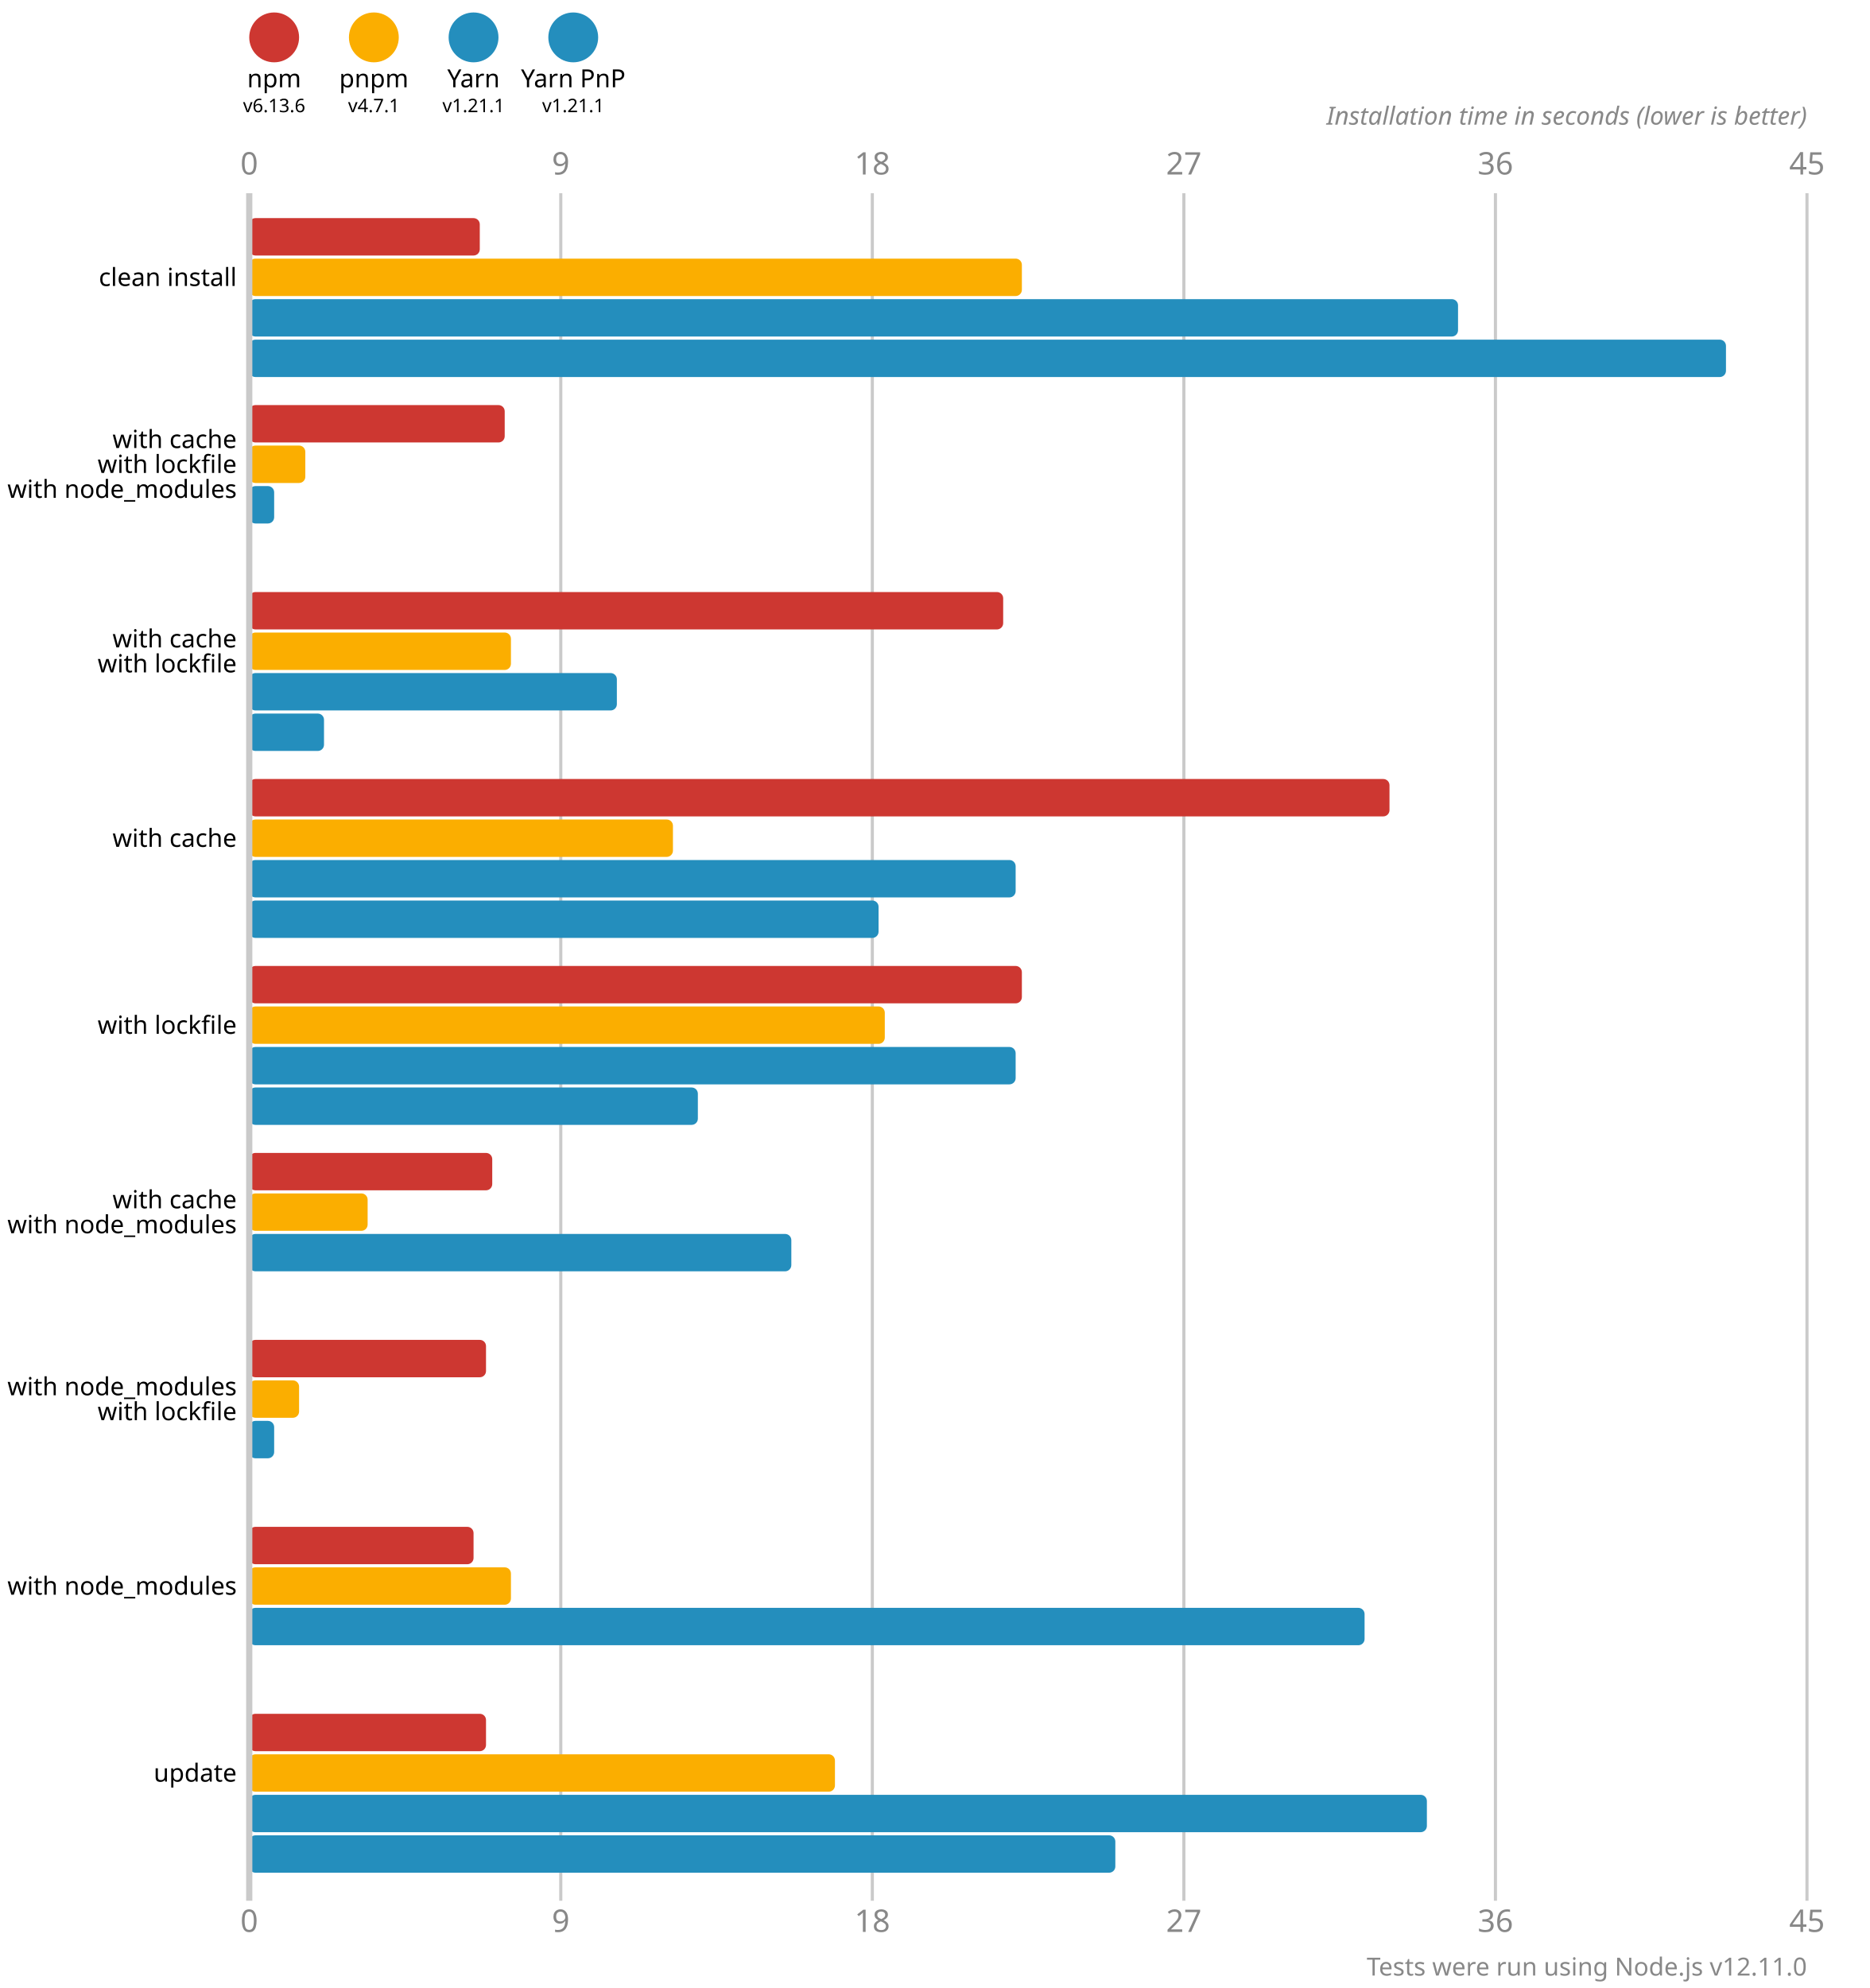
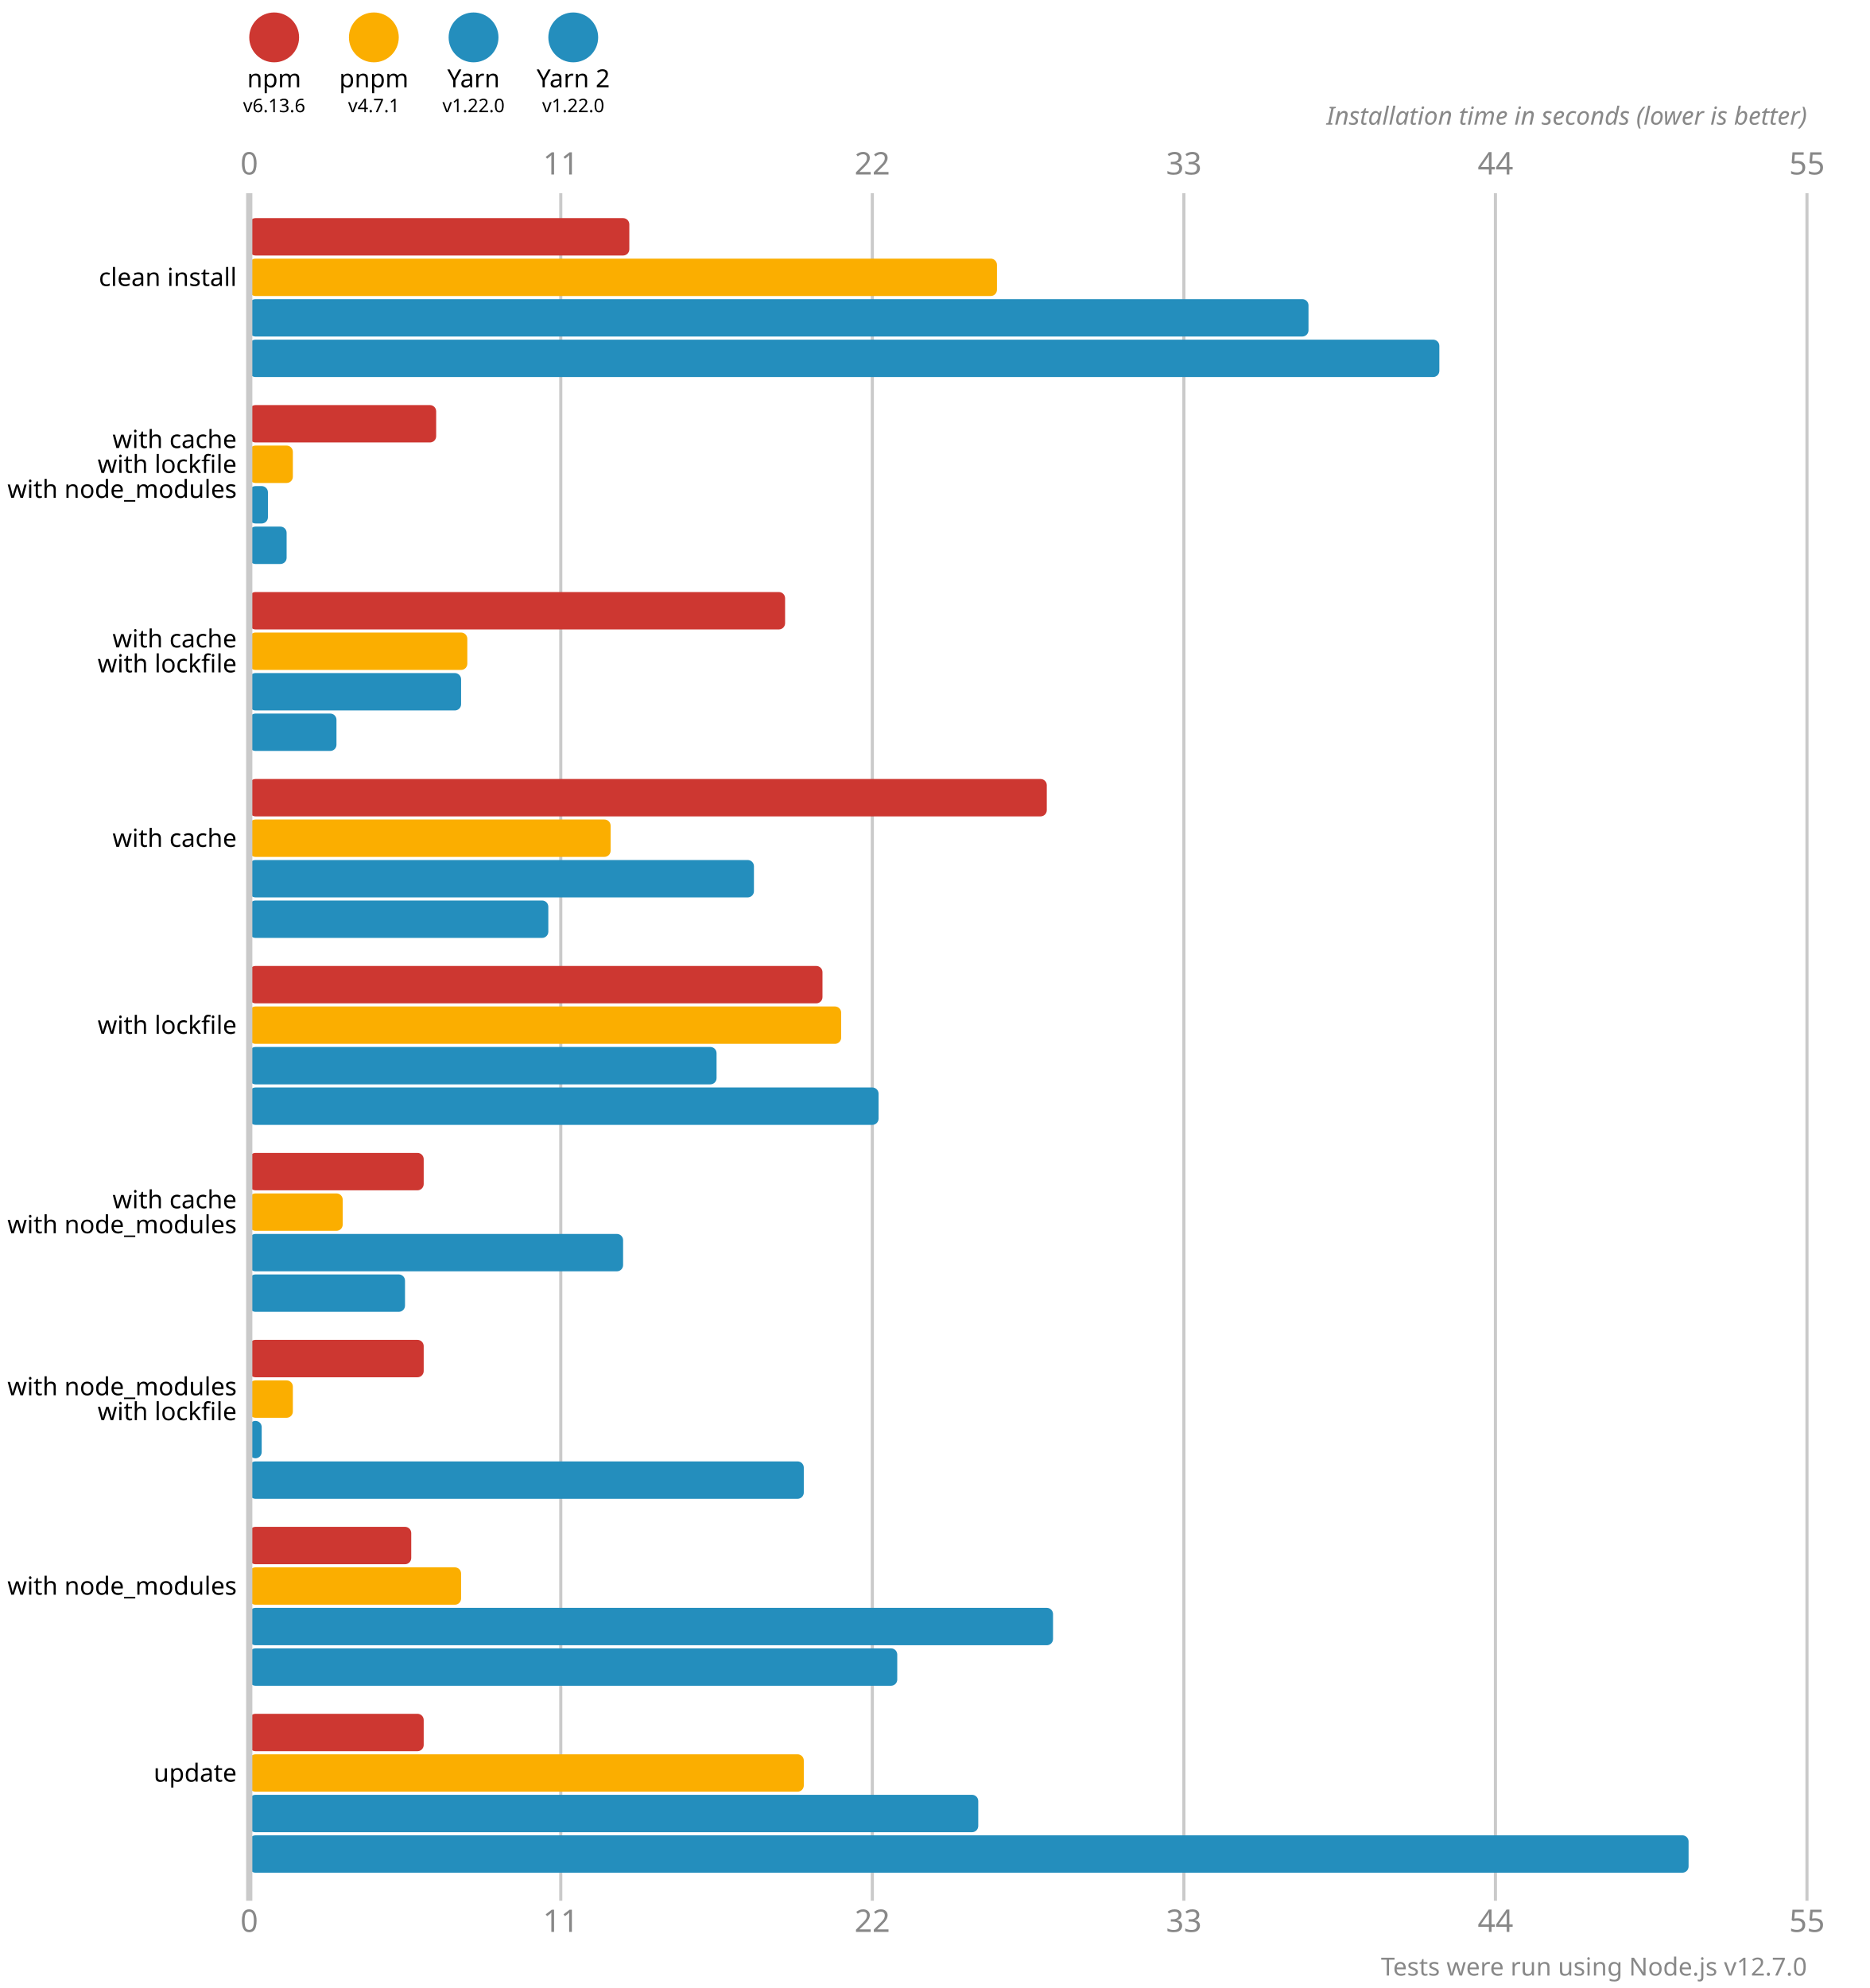
<svg xmlns="http://www.w3.org/2000/svg" version="1.1" viewBox="0 0 300 319">
  <style>
    .font { font-family: sans-serif; }
    .s3 { font-size: 3px; }
    .s4 { font-size: 4px; }
    .s5 { font-size: 5px; }
    .line { stroke: #cacaca; }
    .width { stroke-width: 0.5; }
    .text { fill: #888; }
  </style>
  <circle cx="44" cy="6" r="4" fill="#cd3731" />
  <text x="44" y="14" class="font s4" text-anchor="middle">npm</text>
  <text x="44" y="18" class="font s3" text-anchor="middle">v6.13.6</text>
  <circle cx="60" cy="6" r="4" fill="#fbae00" />
  <text x="60" y="14" class="font s4" text-anchor="middle">pnpm</text>
  <text x="60" y="18" class="font s3" text-anchor="middle">v4.7.1</text>
  <circle cx="76" cy="6" r="4" fill="#248ebd" />
  <text x="76" y="14" class="font s4" text-anchor="middle">Yarn</text>
-   <text x="76" y="18" class="font s3" text-anchor="middle">v1.21.1</text>
+   <text x="76" y="18" class="font s3" text-anchor="middle">v1.22.0</text>
  <circle cx="92" cy="6" r="4" fill="#248ebd" />
-   <text x="92" y="14" class="font s4" text-anchor="middle">Yarn PnP</text>
-   <text x="92" y="18" class="font s3" text-anchor="middle">v1.21.1</text>
+   <text x="92" y="14" class="font s4" text-anchor="middle">Yarn 2</text>
+   <text x="92" y="18" class="font s3" text-anchor="middle">v1.22.0</text>
  <text x="40" y="28" class="font s5 text" text-anchor="middle">0</text>
  <text x="40" y="310" class="font s5 text" text-anchor="middle">0</text>
  <line x1="90" y1="31" x2="90" y2="305" class="line width" />
-   <text x="90" y="28" class="font s5 text" text-anchor="middle">9</text>
-   <text x="90" y="310" class="font s5 text" text-anchor="middle">9</text>
+   <text x="90" y="28" class="font s5 text" text-anchor="middle">11</text>
+   <text x="90" y="310" class="font s5 text" text-anchor="middle">11</text>
  <line x1="140" y1="31" x2="140" y2="305" class="line width" />
-   <text x="140" y="28" class="font s5 text" text-anchor="middle">18</text>
-   <text x="140" y="310" class="font s5 text" text-anchor="middle">18</text>
+   <text x="140" y="28" class="font s5 text" text-anchor="middle">22</text>
+   <text x="140" y="310" class="font s5 text" text-anchor="middle">22</text>
  <line x1="190" y1="31" x2="190" y2="305" class="line width" />
-   <text x="190" y="28" class="font s5 text" text-anchor="middle">27</text>
-   <text x="190" y="310" class="font s5 text" text-anchor="middle">27</text>
+   <text x="190" y="28" class="font s5 text" text-anchor="middle">33</text>
+   <text x="190" y="310" class="font s5 text" text-anchor="middle">33</text>
  <line x1="240" y1="31" x2="240" y2="305" class="line width" />
-   <text x="240" y="28" class="font s5 text" text-anchor="middle">36</text>
-   <text x="240" y="310" class="font s5 text" text-anchor="middle">36</text>
+   <text x="240" y="28" class="font s5 text" text-anchor="middle">44</text>
+   <text x="240" y="310" class="font s5 text" text-anchor="middle">44</text>
  <line x1="290" y1="31" x2="290" y2="305" class="line width" />
-   <text x="290" y="28" class="font s5 text" text-anchor="middle">45</text>
-   <text x="290" y="310" class="font s5 text" text-anchor="middle">45</text>
+   <text x="290" y="28" class="font s5 text" text-anchor="middle">55</text>
+   <text x="290" y="310" class="font s5 text" text-anchor="middle">55</text>
  <text x="290" y="20" class="font s4 text" font-style="italic" text-anchor="end">Installation time in seconds (lower is better)</text>
-   <rect x="40" y="35" width="37" height="6" fill="#cd3731" rx="1" ry="1" />
-   <rect x="40" y="41.5" width="124" height="6" fill="#fbae00" rx="1" ry="1" />
-   <rect x="40" y="48" width="194" height="6" fill="#248ebd" rx="1" ry="1" />
-   <rect x="40" y="54.5" width="237" height="6" fill="#248ebd" rx="1" ry="1" />
-   <rect x="40" y="65" width="41" height="6" fill="#cd3731" rx="1" ry="1" />
-   <rect x="40" y="71.5" width="9" height="6" fill="#fbae00" rx="1" ry="1" />
-   <rect x="40" y="78" width="4" height="6" fill="#248ebd" rx="1" ry="1" />
-   <rect x="40" y="84.5" width="0" height="6" fill="#248ebd" rx="1" ry="1" />
-   <rect x="40" y="95" width="121" height="6" fill="#cd3731" rx="1" ry="1" />
-   <rect x="40" y="101.5" width="42" height="6" fill="#fbae00" rx="1" ry="1" />
-   <rect x="40" y="108" width="59" height="6" fill="#248ebd" rx="1" ry="1" />
-   <rect x="40" y="114.5" width="12" height="6" fill="#248ebd" rx="1" ry="1" />
-   <rect x="40" y="125" width="183" height="6" fill="#cd3731" rx="1" ry="1" />
-   <rect x="40" y="131.5" width="68" height="6" fill="#fbae00" rx="1" ry="1" />
-   <rect x="40" y="138" width="123" height="6" fill="#248ebd" rx="1" ry="1" />
-   <rect x="40" y="144.5" width="101" height="6" fill="#248ebd" rx="1" ry="1" />
-   <rect x="40" y="155" width="124" height="6" fill="#cd3731" rx="1" ry="1" />
-   <rect x="40" y="161.5" width="102" height="6" fill="#fbae00" rx="1" ry="1" />
-   <rect x="40" y="168" width="123" height="6" fill="#248ebd" rx="1" ry="1" />
-   <rect x="40" y="174.5" width="72" height="6" fill="#248ebd" rx="1" ry="1" />
-   <rect x="40" y="185" width="39" height="6" fill="#cd3731" rx="1" ry="1" />
-   <rect x="40" y="191.5" width="19" height="6" fill="#fbae00" rx="1" ry="1" />
-   <rect x="40" y="198" width="87" height="6" fill="#248ebd" rx="1" ry="1" />
-   <rect x="40" y="204.5" width="0" height="6" fill="#248ebd" rx="1" ry="1" />
-   <rect x="40" y="215" width="38" height="6" fill="#cd3731" rx="1" ry="1" />
-   <rect x="40" y="221.5" width="8" height="6" fill="#fbae00" rx="1" ry="1" />
-   <rect x="40" y="228" width="4" height="6" fill="#248ebd" rx="1" ry="1" />
-   <rect x="40" y="234.5" width="0" height="6" fill="#248ebd" rx="1" ry="1" />
-   <rect x="40" y="245" width="36" height="6" fill="#cd3731" rx="1" ry="1" />
-   <rect x="40" y="251.5" width="42" height="6" fill="#fbae00" rx="1" ry="1" />
-   <rect x="40" y="258" width="179" height="6" fill="#248ebd" rx="1" ry="1" />
-   <rect x="40" y="264.5" width="0" height="6" fill="#248ebd" rx="1" ry="1" />
-   <rect x="40" y="275" width="38" height="6" fill="#cd3731" rx="1" ry="1" />
-   <rect x="40" y="281.5" width="94" height="6" fill="#fbae00" rx="1" ry="1" />
-   <rect x="40" y="288" width="189" height="6" fill="#248ebd" rx="1" ry="1" />
-   <rect x="40" y="294.5" width="139" height="6" fill="#248ebd" rx="1" ry="1" />
+   <rect x="40" y="35" width="61" height="6" fill="#cd3731" rx="1" ry="1" />
+   <rect x="40" y="41.5" width="120" height="6" fill="#fbae00" rx="1" ry="1" />
+   <rect x="40" y="48" width="170" height="6" fill="#248ebd" rx="1" ry="1" />
+   <rect x="40" y="54.5" width="191" height="6" fill="#248ebd" rx="1" ry="1" />
+   <rect x="40" y="65" width="30" height="6" fill="#cd3731" rx="1" ry="1" />
+   <rect x="40" y="71.5" width="7" height="6" fill="#fbae00" rx="1" ry="1" />
+   <rect x="40" y="78" width="3" height="6" fill="#248ebd" rx="1" ry="1" />
+   <rect x="40" y="84.5" width="6" height="6" fill="#248ebd" rx="1" ry="1" />
+   <rect x="40" y="95" width="86" height="6" fill="#cd3731" rx="1" ry="1" />
+   <rect x="40" y="101.5" width="35" height="6" fill="#fbae00" rx="1" ry="1" />
+   <rect x="40" y="108" width="34" height="6" fill="#248ebd" rx="1" ry="1" />
+   <rect x="40" y="114.5" width="14" height="6" fill="#248ebd" rx="1" ry="1" />
+   <rect x="40" y="125" width="128" height="6" fill="#cd3731" rx="1" ry="1" />
+   <rect x="40" y="131.5" width="58" height="6" fill="#fbae00" rx="1" ry="1" />
+   <rect x="40" y="138" width="81" height="6" fill="#248ebd" rx="1" ry="1" />
+   <rect x="40" y="144.5" width="48" height="6" fill="#248ebd" rx="1" ry="1" />
+   <rect x="40" y="155" width="92" height="6" fill="#cd3731" rx="1" ry="1" />
+   <rect x="40" y="161.5" width="95" height="6" fill="#fbae00" rx="1" ry="1" />
+   <rect x="40" y="168" width="75" height="6" fill="#248ebd" rx="1" ry="1" />
+   <rect x="40" y="174.5" width="101" height="6" fill="#248ebd" rx="1" ry="1" />
+   <rect x="40" y="185" width="28" height="6" fill="#cd3731" rx="1" ry="1" />
+   <rect x="40" y="191.5" width="15" height="6" fill="#fbae00" rx="1" ry="1" />
+   <rect x="40" y="198" width="60" height="6" fill="#248ebd" rx="1" ry="1" />
+   <rect x="40" y="204.5" width="25" height="6" fill="#248ebd" rx="1" ry="1" />
+   <rect x="40" y="215" width="28" height="6" fill="#cd3731" rx="1" ry="1" />
+   <rect x="40" y="221.5" width="7" height="6" fill="#fbae00" rx="1" ry="1" />
+   <rect x="40" y="228" width="2" height="6" fill="#248ebd" rx="1" ry="1" />
+   <rect x="40" y="234.5" width="89" height="6" fill="#248ebd" rx="1" ry="1" />
+   <rect x="40" y="245" width="26" height="6" fill="#cd3731" rx="1" ry="1" />
+   <rect x="40" y="251.5" width="34" height="6" fill="#fbae00" rx="1" ry="1" />
+   <rect x="40" y="258" width="129" height="6" fill="#248ebd" rx="1" ry="1" />
+   <rect x="40" y="264.5" width="104" height="6" fill="#248ebd" rx="1" ry="1" />
+   <rect x="40" y="275" width="28" height="6" fill="#cd3731" rx="1" ry="1" />
+   <rect x="40" y="281.5" width="89" height="6" fill="#fbae00" rx="1" ry="1" />
+   <rect x="40" y="288" width="117" height="6" fill="#248ebd" rx="1" ry="1" />
+   <rect x="40" y="294.5" width="231" height="6" fill="#248ebd" rx="1" ry="1" />
  <line x1="40" y1="31" x2="40" y2="305" class="line" />
  <text x="38" y="44.5" class="font s4" dominant-baseline="middle" text-anchor="end">clean install</text>
  <text x="38" y="70.5" class="font s4" dominant-baseline="middle" text-anchor="end">with cache</text>
  <text x="38" y="74.5" class="font s4" dominant-baseline="middle" text-anchor="end">with lockfile</text>
  <text x="38" y="78.5" class="font s4" dominant-baseline="middle" text-anchor="end">with node_modules</text>
  <text x="38" y="102.5" class="font s4" dominant-baseline="middle" text-anchor="end">with cache</text>
  <text x="38" y="106.5" class="font s4" dominant-baseline="middle" text-anchor="end">with lockfile</text>
  <text x="38" y="134.5" class="font s4" dominant-baseline="middle" text-anchor="end">with cache</text>
  <text x="38" y="164.5" class="font s4" dominant-baseline="middle" text-anchor="end">with lockfile</text>
  <text x="38" y="192.5" class="font s4" dominant-baseline="middle" text-anchor="end">with cache</text>
  <text x="38" y="196.5" class="font s4" dominant-baseline="middle" text-anchor="end">with node_modules</text>
  <text x="38" y="222.5" class="font s4" dominant-baseline="middle" text-anchor="end">with node_modules</text>
  <text x="38" y="226.5" class="font s4" dominant-baseline="middle" text-anchor="end">with lockfile</text>
  <text x="38" y="254.5" class="font s4" dominant-baseline="middle" text-anchor="end">with node_modules</text>
  <text x="38" y="284.5" class="font s4" dominant-baseline="middle" text-anchor="end">update</text>
-   <text x="290" y="317" class="font s4 text" text-anchor="end">Tests were run using Node.js v12.11.0</text>
+   <text x="290" y="317" class="font s4 text" text-anchor="end">Tests were run using Node.js v12.7.0</text>
</svg>
